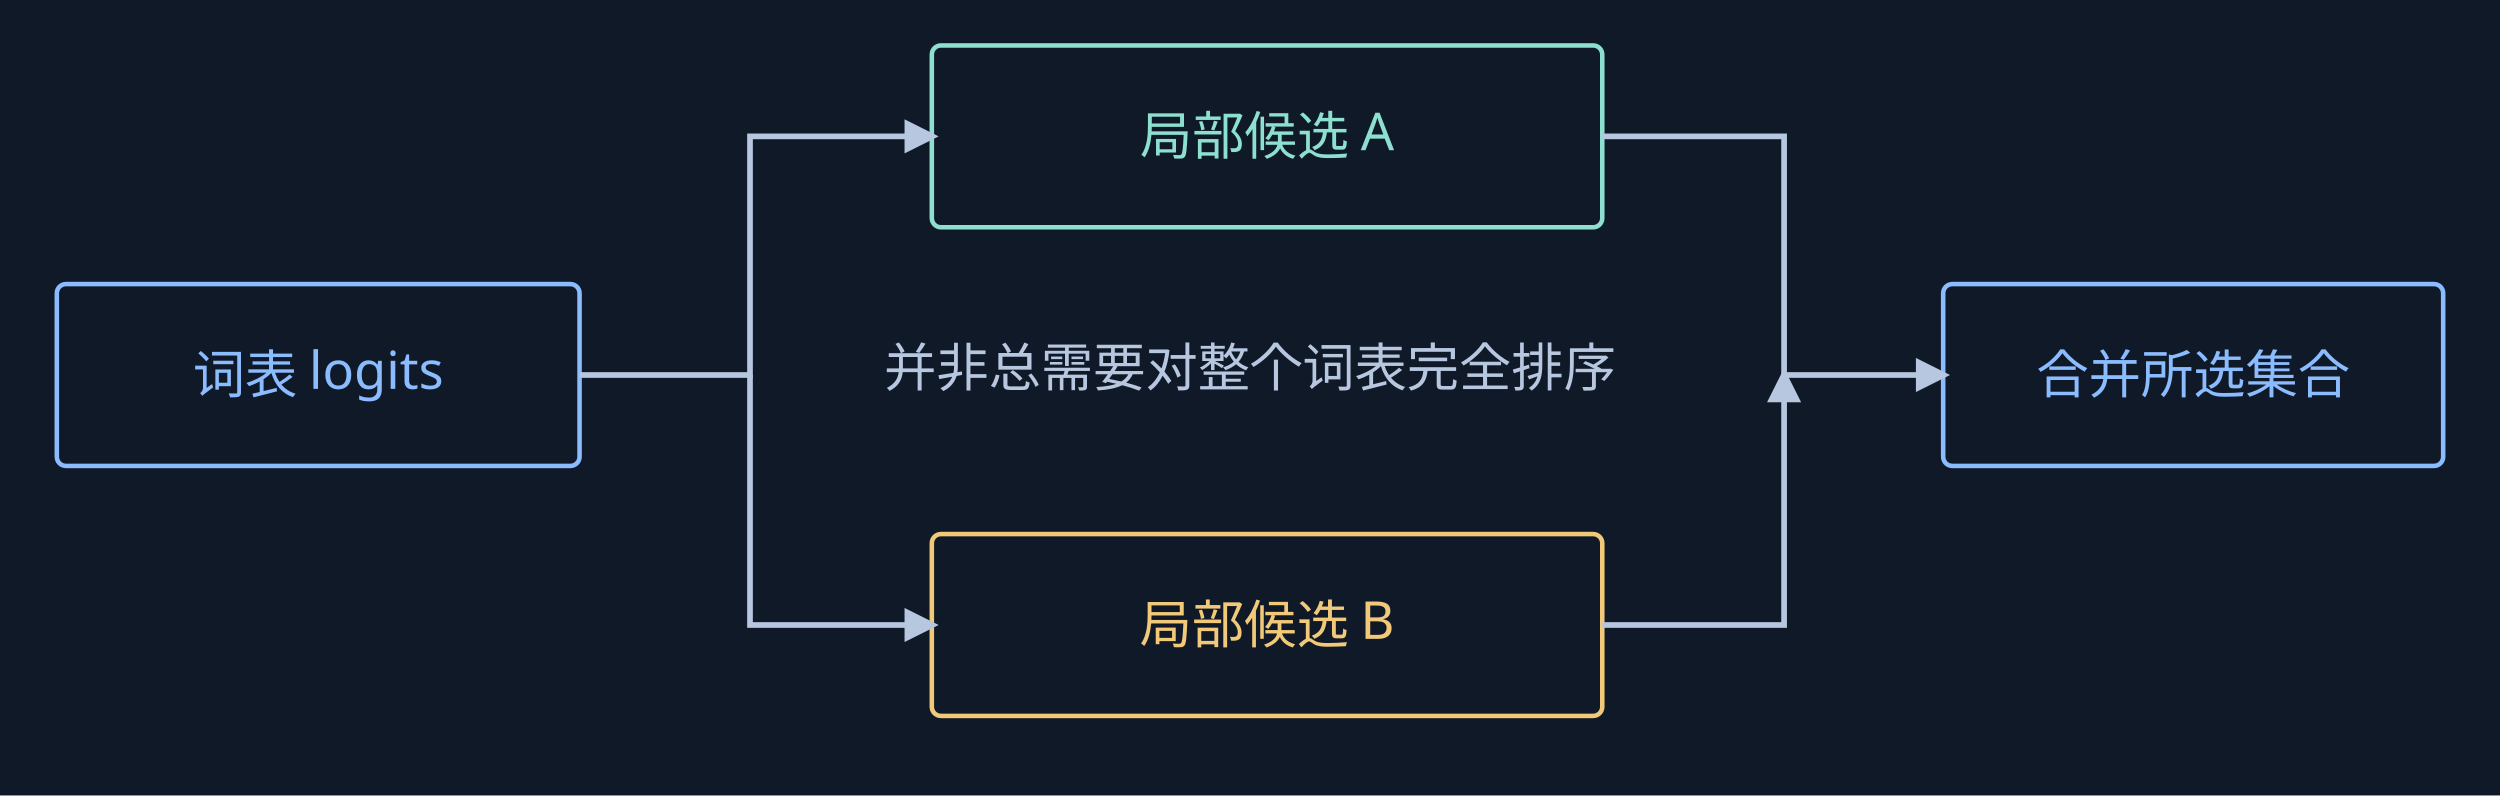
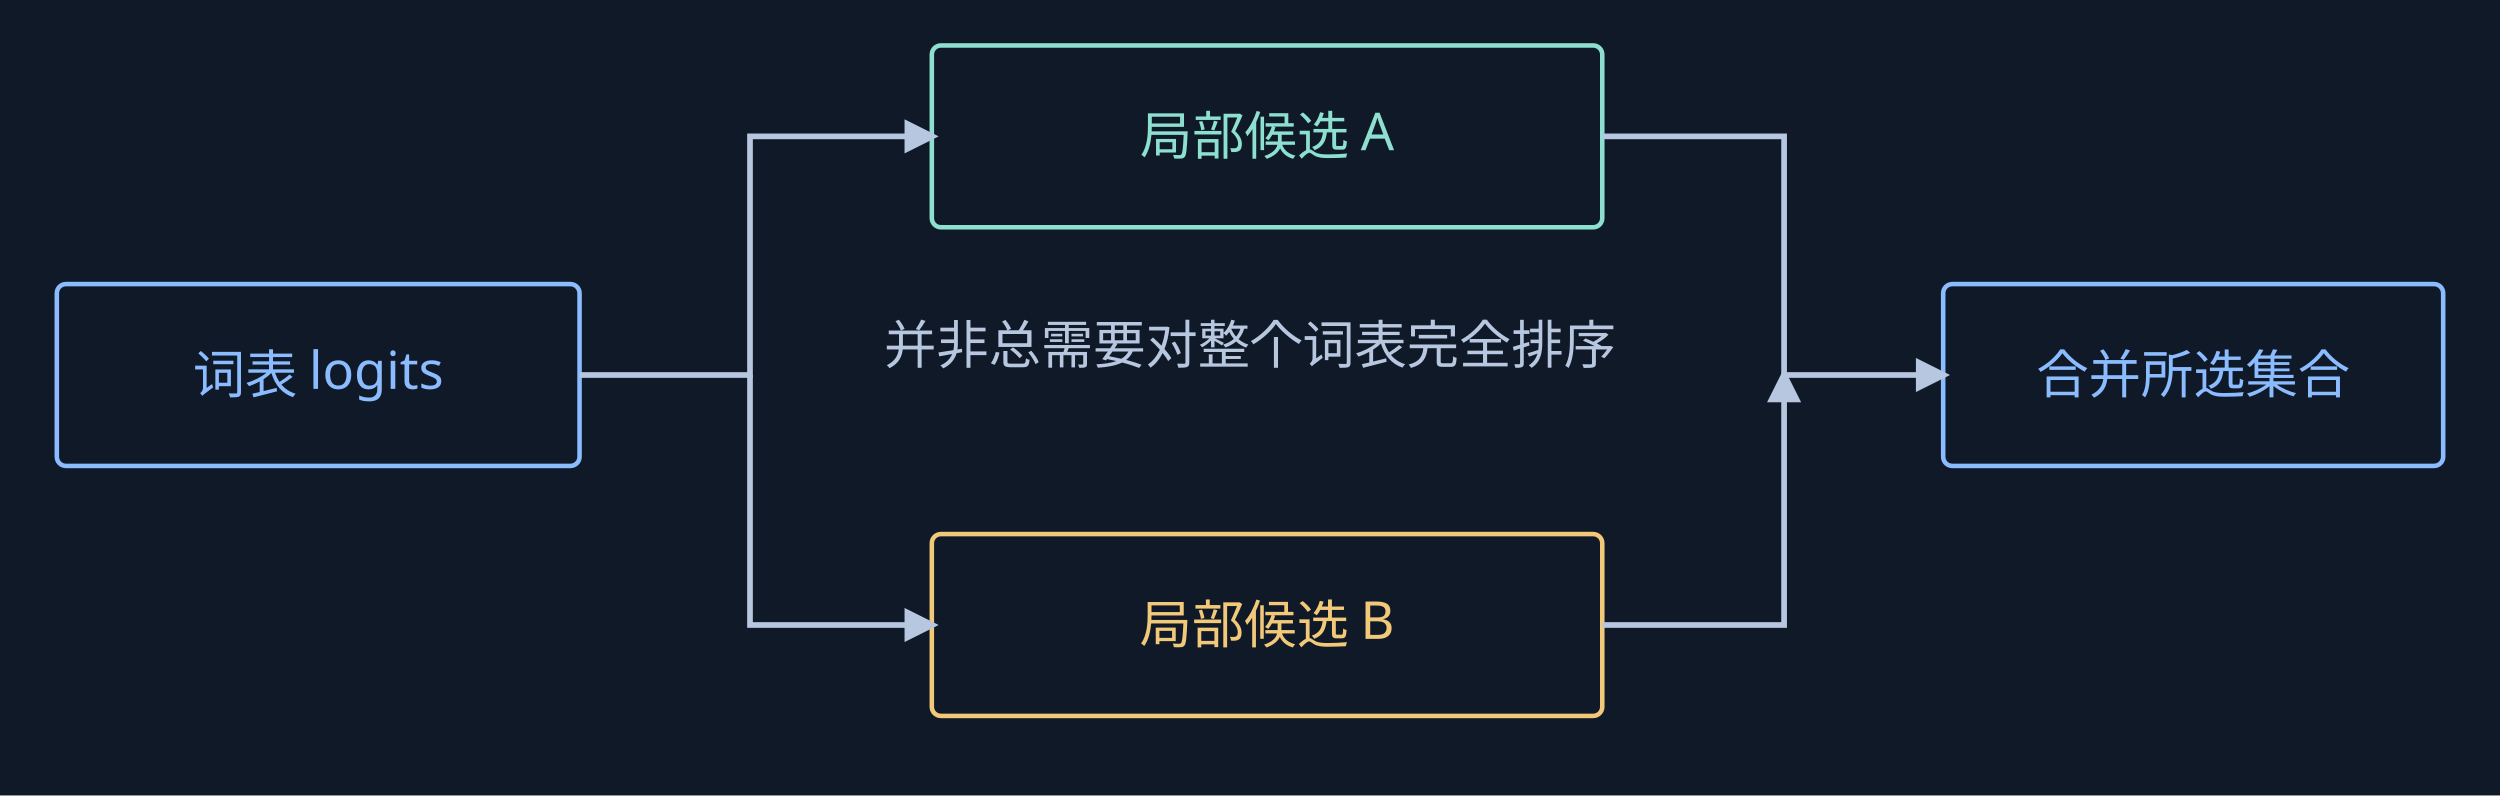
<svg xmlns="http://www.w3.org/2000/svg" viewBox="0 0 1100 350" role="img" aria-labelledby="mechanism-36-10-title mechanism-36-10-desc" style="display:block;width:100%;height:auto">
  <defs>
    <marker id="mechanism-36-10-arrow" viewBox="0 0 10 10" refX="8" refY="5" markerWidth="6" markerHeight="6" orient="auto-start-reverse">
      <path d="M0 0 L10 5 L0 10Z" fill="#b7c7df" />
    </marker>
  </defs>
  <rect width="1100" height="350" fill="#101927" />
  <g font-family="system-ui,sans-serif">
    <rect x="25" y="125" width="230" height="80" rx="4" fill="#101927" stroke="#8bbcff" stroke-width="2" />
    <text x="140.0" y="173.0" font-size="23" fill="#8bbcff" text-anchor="middle">词表 logits</text>
    <rect x="410" y="20" width="295" height="80" rx="4" fill="#101927" stroke="#8de0cf" stroke-width="2" />
    <text x="557.5" y="68.0" font-size="23" fill="#8de0cf" text-anchor="middle">局部候选 A</text>
    <rect x="410" y="235" width="295" height="80" rx="4" fill="#101927" stroke="#f1c979" stroke-width="2" />
    <text x="557.5" y="283.0" font-size="23" fill="#f1c979" text-anchor="middle">局部候选 B</text>
    <rect x="855" y="125" width="220" height="80" rx="4" fill="#101927" stroke="#8bbcff" stroke-width="2" />
    <text x="965.0" y="173.0" font-size="23" fill="#8bbcff" text-anchor="middle">合并所选集合</text>
    <path d="M255,165 L330,165 L330,60 L410,60" fill="none" stroke="#b7c7df" stroke-width="2.5" marker-end="url(#mechanism-36-10-arrow)" />
    <path d="M330,165 L330,275 L410,275" fill="none" stroke="#b7c7df" stroke-width="2.5" marker-end="url(#mechanism-36-10-arrow)" />
    <path d="M705,60 L785,60 L785,165 L855,165" fill="none" stroke="#b7c7df" stroke-width="2.5" marker-end="url(#mechanism-36-10-arrow)" />
    <path d="M705,275 L785,275 L785,165" fill="none" stroke="#b7c7df" stroke-width="2.5" marker-end="url(#mechanism-36-10-arrow)" />
-     <text x="550" y="170" font-size="23" fill="#b7c7df" text-anchor="middle">并非总需要对整个词表完全排序</text>
+     <text x="550" y="160" font-size="23" fill="#b7c7df" text-anchor="middle">并非总需要对整个词表完全排序</text>
  </g>
</svg>
